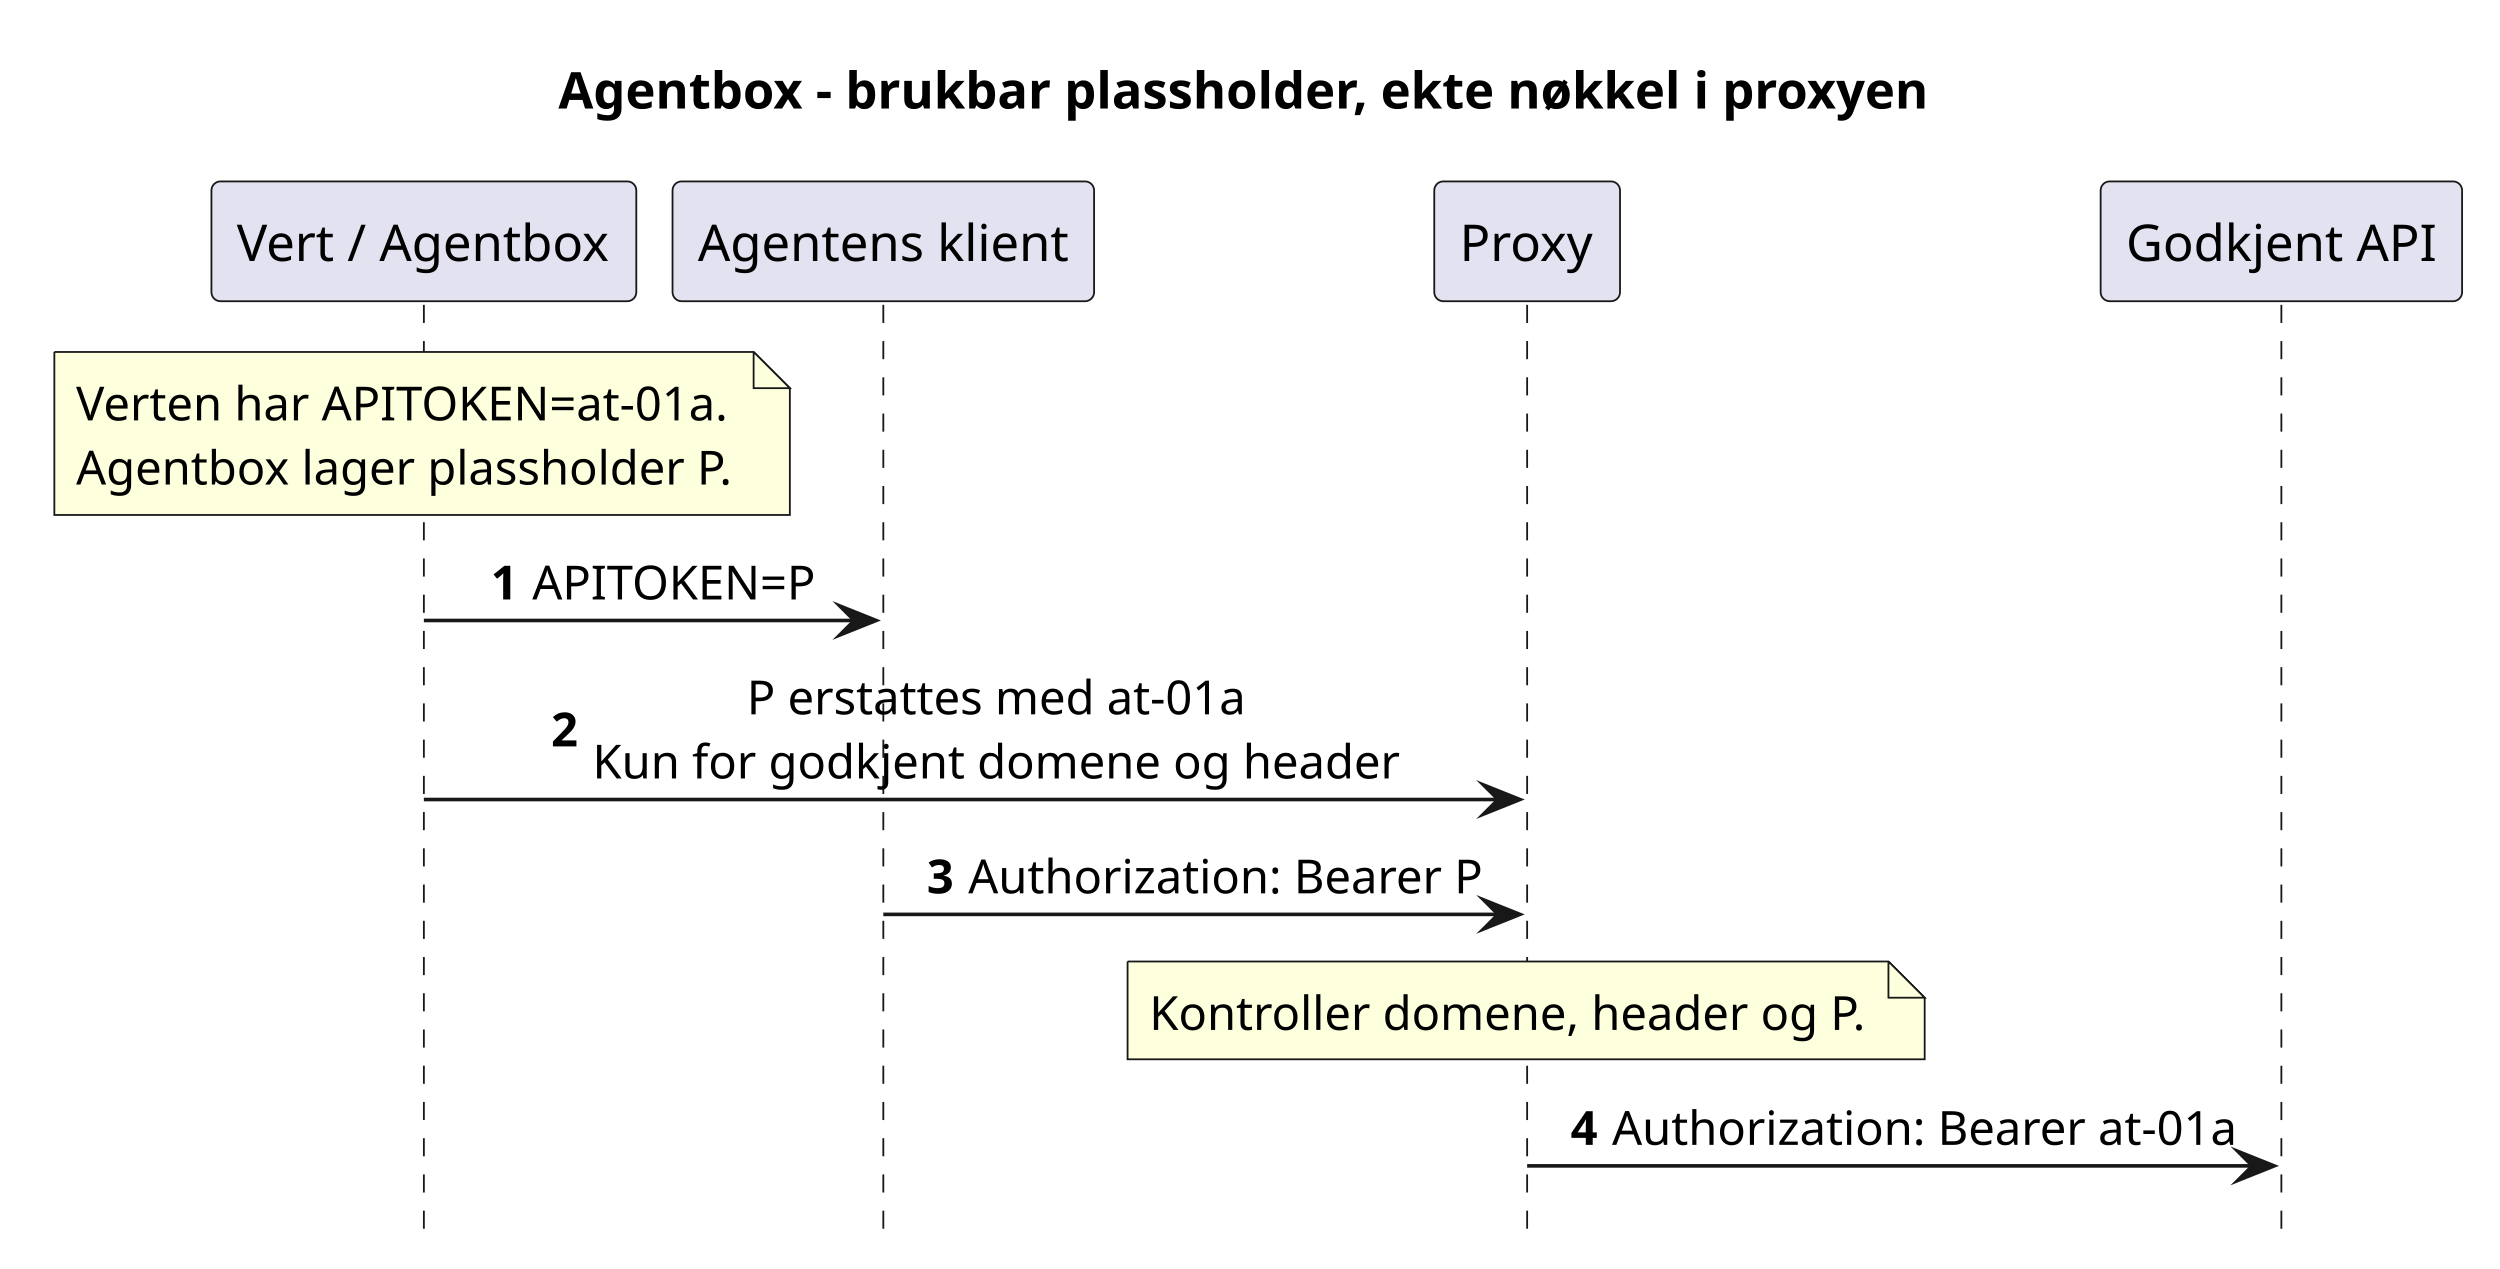
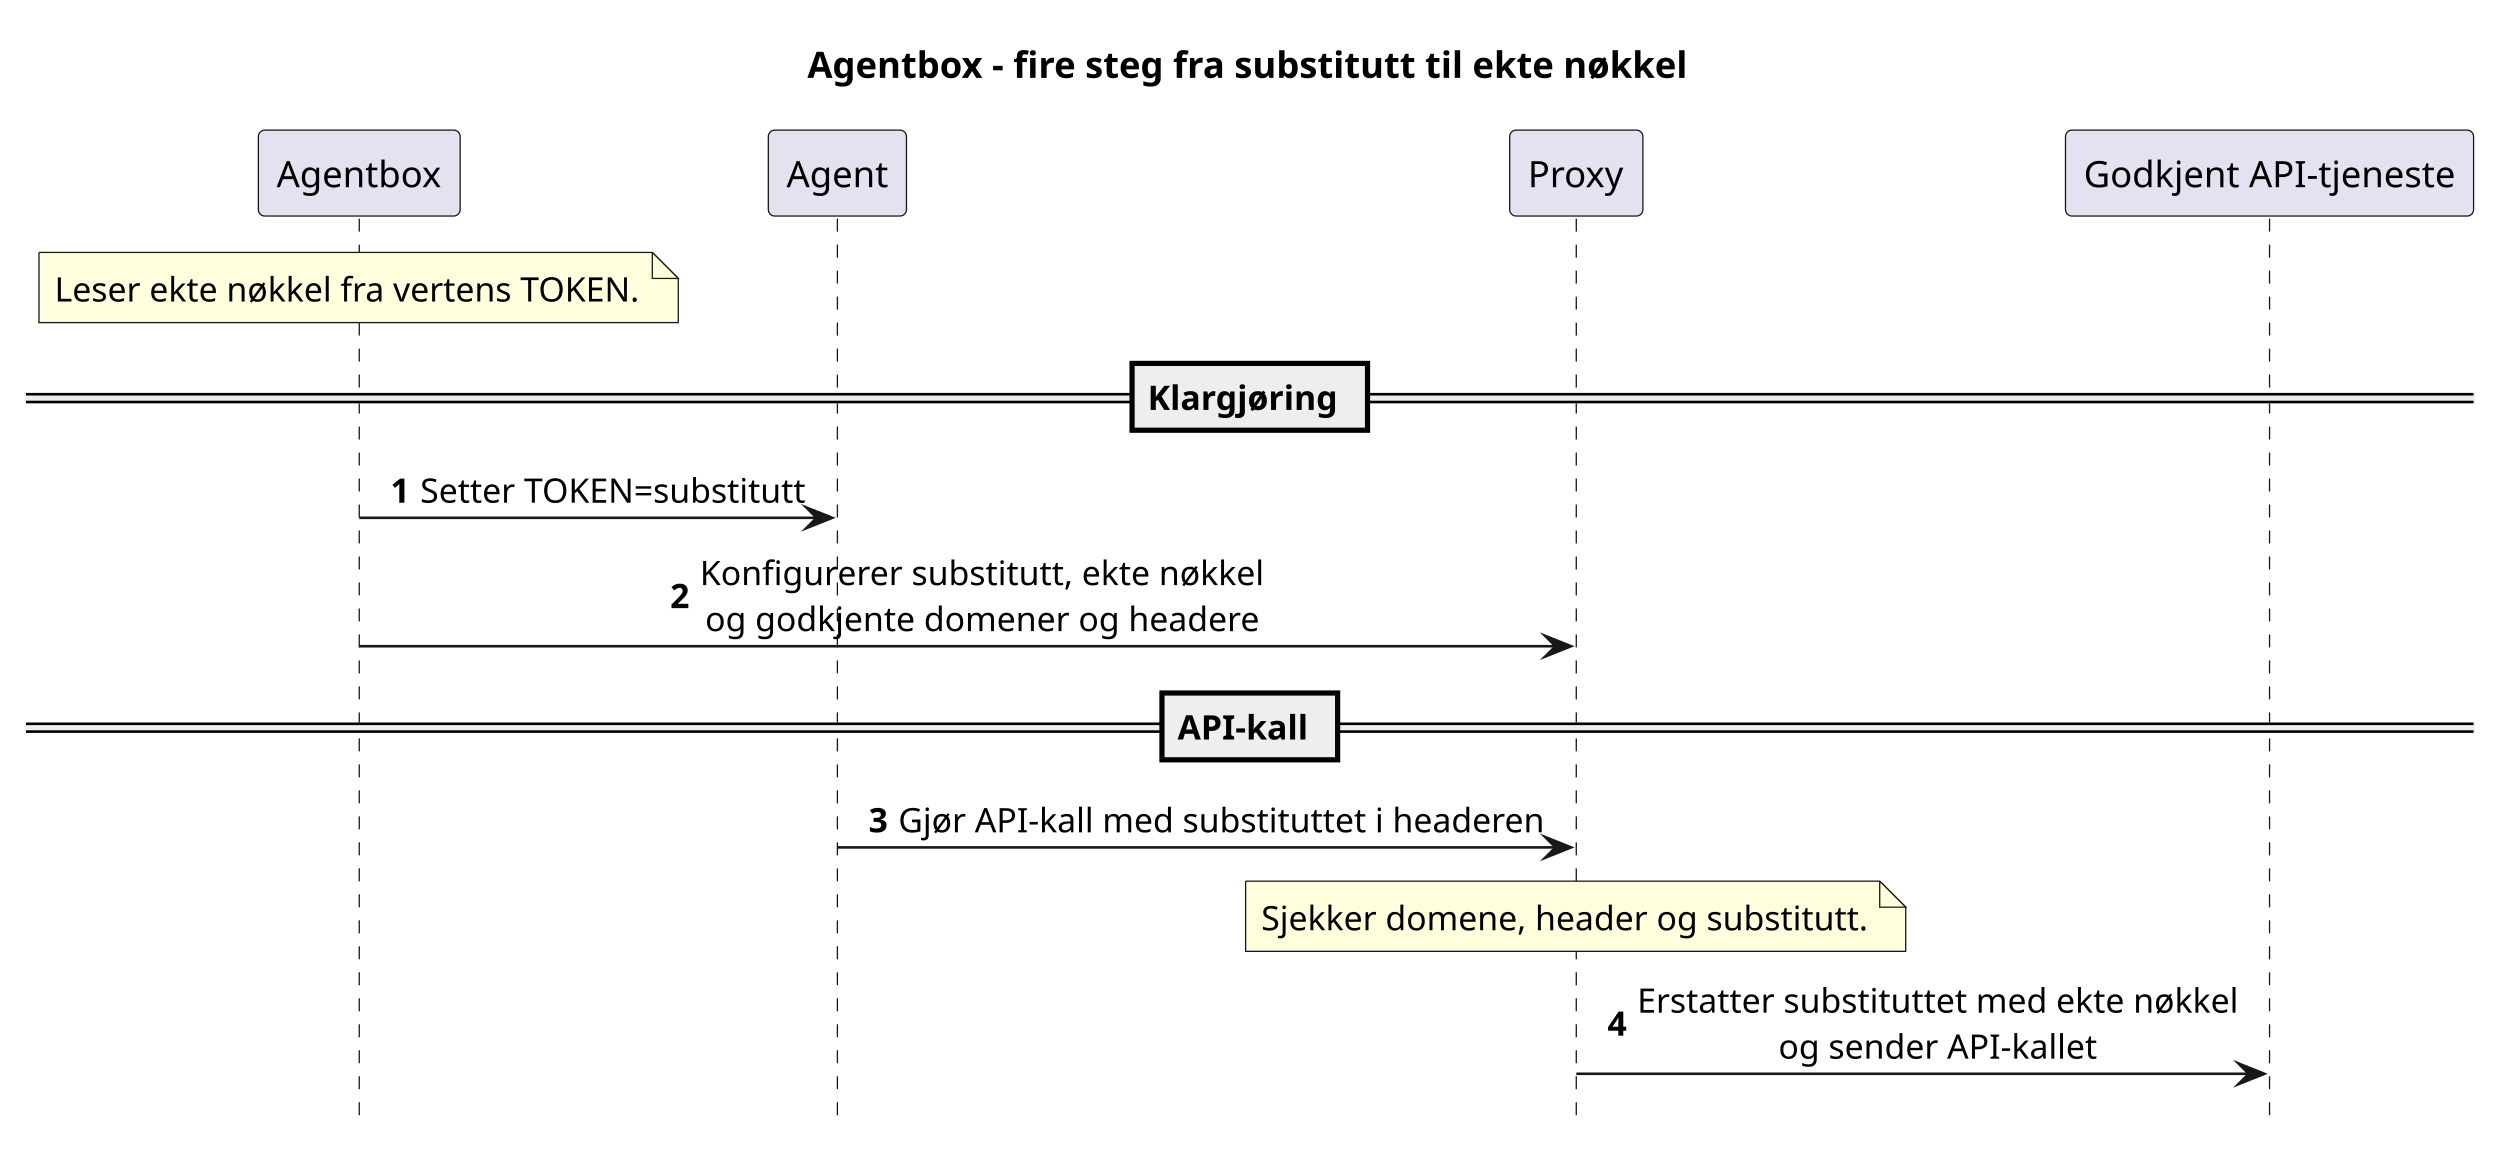
- <svg xmlns="http://www.w3.org/2000/svg" version="1.1" data-diagram-type="SEQUENCE" style="width:690px;height:350px;background:#FFFFFF;" width="690px" height="350px" viewBox="0 0 690 350" zoomAndPan="magnify" preserveAspectRatio="none" contentStyleType="text/css">
+ <svg xmlns="http://www.w3.org/2000/svg" version="1.1" data-diagram-type="SEQUENCE" style="width:962px;height:442px;background:#FFFFFF;" width="962px" height="442px" viewBox="0 0 962 442" zoomAndPan="magnify" preserveAspectRatio="none" contentStyleType="text/css">
  <defs />
  <g font-family="sans-serif" lengthAdjust="spacing">
    <g class="title" data-source-line="1">
-       <text x="154.109" y="29.966" fill="#000" font-size="14" textLength="380.323" font-weight="700">Agentbox - brukbar plassholder, ekte nøkkel i proxyen</text>
+       <text x="310.685" y="29.966" fill="#000" font-size="14" textLength="339.471" font-weight="700">Agentbox - fire steg fra substitutt til ekte nøkkel</text>
    </g>
    <g class="participant-lifeline" data-qualified-name="host" data-entity-uid="part1" id="part1-lifeline" data-source-line="5">
      <g>
-         <rect x="113.488" y="84.136" width="8" height="255.648" fill="#000" fill-opacity="0" />
-         <line x1="116.988" y1="84.136" x2="116.988" y2="339.784" style="stroke:#181818;stroke-width:0.5;stroke-dasharray:5,5;" />
+         <rect x="134.743" y="84.136" width="8" height="347.06" fill="#000" fill-opacity="0" />
+         <line x1="138.243" y1="84.136" x2="138.243" y2="431.196" style="stroke:#181818;stroke-width:0.5;stroke-dasharray:5,5;" />
      </g>
    </g>
    <g class="participant-lifeline" data-qualified-name="agent" data-entity-uid="part2" id="part2-lifeline" data-source-line="6">
      <g>
-         <rect x="240.296" y="84.136" width="8" height="255.648" fill="#000" fill-opacity="0" />
-         <line x1="243.796" y1="84.136" x2="243.796" y2="339.784" style="stroke:#181818;stroke-width:0.5;stroke-dasharray:5,5;" />
+         <rect x="318.73" y="84.136" width="8" height="347.06" fill="#000" fill-opacity="0" />
+         <line x1="322.23" y1="84.136" x2="322.23" y2="431.196" style="stroke:#181818;stroke-width:0.5;stroke-dasharray:5,5;" />
      </g>
    </g>
    <g class="participant-lifeline" data-qualified-name="proxy" data-entity-uid="part3" id="part3-lifeline" data-source-line="7">
      <g>
-         <rect x="417.991" y="84.136" width="8" height="255.648" fill="#000" fill-opacity="0" />
-         <line x1="421.491" y1="84.136" x2="421.491" y2="339.784" style="stroke:#181818;stroke-width:0.5;stroke-dasharray:5,5;" />
+         <rect x="603.051" y="84.136" width="8" height="347.06" fill="#000" fill-opacity="0" />
+         <line x1="606.551" y1="84.136" x2="606.551" y2="431.196" style="stroke:#181818;stroke-width:0.5;stroke-dasharray:5,5;" />
      </g>
    </g>
    <g class="participant-lifeline" data-qualified-name="api" data-entity-uid="part4" id="part4-lifeline" data-source-line="8">
      <g>
-         <rect x="626.158" y="84.136" width="8" height="255.648" fill="#000" fill-opacity="0" />
-         <line x1="629.658" y1="84.136" x2="629.658" y2="339.784" style="stroke:#181818;stroke-width:0.5;stroke-dasharray:5,5;" />
+         <rect x="869.822" y="84.136" width="8" height="347.06" fill="#000" fill-opacity="0" />
+         <line x1="873.322" y1="84.136" x2="873.322" y2="431.196" style="stroke:#181818;stroke-width:0.5;stroke-dasharray:5,5;" />
      </g>
    </g>
    <g class="participant participant-head" data-qualified-name="host" data-entity-uid="part1" id="part1-head" data-source-line="5">
-       <rect x="58.356" y="50.068" width="117.264" height="33.068" fill="#E2E2F0" style="stroke:#181818;stroke-width:0.5;" rx="2.5" ry="2.5" />
-       <text x="65.356" y="72.034" fill="#000" font-size="14" textLength="103.264">Vert / Agentbox</text>
+       <rect x="99.421" y="50.068" width="77.644" height="33.068" fill="#E2E2F0" style="stroke:#181818;stroke-width:0.5;" rx="2.5" ry="2.5" />
+       <text x="106.421" y="72.034" fill="#000" font-size="14" textLength="63.644">Agentbox</text>
    </g>
    <g class="participant participant-head" data-qualified-name="agent" data-entity-uid="part2" id="part2-head" data-source-line="6">
-       <rect x="185.619" y="50.068" width="116.354" height="33.068" fill="#E2E2F0" style="stroke:#181818;stroke-width:0.5;" rx="2.5" ry="2.5" />
-       <text x="192.619" y="72.034" fill="#000" font-size="14" textLength="102.354">Agentens klient</text>
+       <rect x="295.651" y="50.068" width="53.158" height="33.068" fill="#E2E2F0" style="stroke:#181818;stroke-width:0.5;" rx="2.5" ry="2.5" />
+       <text x="302.651" y="72.034" fill="#000" font-size="14" textLength="39.158">Agent</text>
    </g>
    <g class="participant participant-head" data-qualified-name="proxy" data-entity-uid="part3" id="part3-head" data-source-line="7">
-       <rect x="395.857" y="50.068" width="51.268" height="33.068" fill="#E2E2F0" style="stroke:#181818;stroke-width:0.5;" rx="2.5" ry="2.5" />
-       <text x="402.857" y="72.034" fill="#000" font-size="14" textLength="37.268">Proxy</text>
+       <rect x="580.917" y="50.068" width="51.268" height="33.068" fill="#E2E2F0" style="stroke:#181818;stroke-width:0.5;" rx="2.5" ry="2.5" />
+       <text x="587.917" y="72.034" fill="#000" font-size="14" textLength="37.268">Proxy</text>
    </g>
    <g class="participant participant-head" data-qualified-name="api" data-entity-uid="part4" id="part4-head" data-source-line="8">
-       <rect x="579.777" y="50.068" width="99.764" height="33.068" fill="#E2E2F0" style="stroke:#181818;stroke-width:0.5;" rx="2.5" ry="2.5" />
-       <text x="586.777" y="72.034" fill="#000" font-size="14" textLength="85.764">Godkjent API</text>
+       <rect x="794.804" y="50.068" width="157.037" height="33.068" fill="#E2E2F0" style="stroke:#181818;stroke-width:0.5;" rx="2.5" ry="2.5" />
+       <text x="801.804" y="72.034" fill="#000" font-size="14" textLength="143.037">Godkjent API-tjeneste</text>
    </g>
-     <path d="M15,97.136 L15,142.136 L218,142.136 L218,107.136 L208,97.136 L15,97.136" style="stroke:#181818;stroke-width:0.5;" fill="#FEFFDD" />
-     <path d="M208,97.136 L208,107.136 L218,107.136 L208,97.136" style="stroke:#181818;stroke-width:0.5;" fill="#FEFFDD" />
-     <text x="21" y="116.033" fill="#000" font-size="13" textLength="180.388">Verten har APITOKEN=at-01a.</text>
-     <text x="21" y="133.739" fill="#000" font-size="13" textLength="182.975">Agentbox lager plassholder P.</text>
-     <g class="message" data-entity-1="part1" data-entity-2="part2" id="msg1" data-source-line="13">
-       <polygon points="231.796,167.254,241.796,171.254,231.796,175.254,235.796,171.254" fill="#181818" style="stroke:#181818;stroke-width:1;stroke-linejoin:miter;stroke-miterlimit:10;" />
-       <line x1="116.988" y1="171.254" x2="237.796" y2="171.254" style="stroke:#181818;stroke-width:1;" />
-       <text x="135.466" y="165.445" fill="#000" font-size="13" font-weight="700">1</text>
-       <text x="146.902" y="165.445" fill="#000" font-size="13" textLength="78.416">APITOKEN=P</text>
+     <path d="M15,97.136 L15,124.136 L261,124.136 L261,107.136 L251,97.136 L15,97.136" style="stroke:#181818;stroke-width:0.5;" fill="#FEFFDD" />
+     <path d="M251,97.136 L251,107.136 L261,107.136 L251,97.136" style="stroke:#181818;stroke-width:0.5;" fill="#FEFFDD" />
+     <text x="21" y="116.033" fill="#000" font-size="13" textLength="225.485">Leser ekte nøkkel fra vertens TOKEN.</text>
+     <rect x="10" y="151.695" width="941.841" height="3" fill="#EEE" style="stroke:#EEE;stroke-width:1;" />
+     <line x1="10" y1="151.695" x2="951.841" y2="151.695" style="stroke:#000;stroke-width:1;" />
+     <line x1="10" y1="154.695" x2="951.841" y2="154.695" style="stroke:#000;stroke-width:1;" />
+     <rect x="435.616" y="139.842" width="90.609" height="25.706" fill="#EEE" style="stroke:#000;stroke-width:2;" />
+     <text x="441.616" y="157.739" fill="#000" font-size="13" textLength="73.229" font-weight="700">Klargjøring</text>
+     <g class="message" data-entity-1="part1" data-entity-2="part2" id="msg1" data-source-line="11">
+       <polygon points="310.23,195.254,320.23,199.254,310.23,203.254,314.23,199.254" fill="#181818" style="stroke:#181818;stroke-width:1;stroke-linejoin:miter;stroke-miterlimit:10;" />
+       <line x1="138.243" y1="199.254" x2="316.23" y2="199.254" style="stroke:#181818;stroke-width:1;" />
+       <text x="150.243" y="193.445" fill="#000" font-size="13" font-weight="700">1</text>
+       <text x="161.679" y="193.445" fill="#000" font-size="13" textLength="148.551">Setter TOKEN=substitutt</text>
    </g>
-     <g class="message" data-entity-1="part1" data-entity-2="part3" id="msg2" data-source-line="14">
-       <polygon points="409.491,216.666,419.491,220.666,409.491,224.666,413.491,220.666" fill="#181818" style="stroke:#181818;stroke-width:1;stroke-linejoin:miter;stroke-miterlimit:10;" />
-       <line x1="116.988" y1="220.666" x2="415.491" y2="220.666" style="stroke:#181818;stroke-width:1;" />
-       <text x="152.092" y="206.004" fill="#000" font-size="13" font-weight="700">2</text>
-       <text x="206.116" y="197.151" fill="#000" font-size="13" textLength="137.683">P erstattes med at-01a</text>
-       <text x="163.528" y="214.857" fill="#000" font-size="13" textLength="222.859">Kun for godkjent domene og header</text>
+     <g class="message" data-entity-1="part1" data-entity-2="part3" id="msg2" data-source-line="12">
+       <polygon points="594.551,244.666,604.551,248.666,594.551,252.666,598.551,248.666" fill="#181818" style="stroke:#181818;stroke-width:1;stroke-linejoin:miter;stroke-miterlimit:10;" />
+       <line x1="138.243" y1="248.666" x2="600.551" y2="248.666" style="stroke:#181818;stroke-width:1;" />
+       <text x="257.875" y="234.004" fill="#000" font-size="13" font-weight="700">2</text>
+       <text x="269.311" y="225.151" fill="#000" font-size="13" textLength="217.607">Konfigurerer substitutt, ekte nøkkel</text>
+       <text x="271.339" y="242.857" fill="#000" font-size="13" textLength="213.551">og godkjente domener og headere</text>
    </g>
-     <g class="message" data-entity-1="part2" data-entity-2="part3" id="msg3" data-source-line="15">
-       <polygon points="409.491,248.372,419.491,252.372,409.491,256.372,413.491,252.372" fill="#181818" style="stroke:#181818;stroke-width:1;stroke-linejoin:miter;stroke-miterlimit:10;" />
-       <line x1="243.796" y1="252.372" x2="415.491" y2="252.372" style="stroke:#181818;stroke-width:1;" />
-       <text x="255.796" y="246.563" fill="#000" font-size="13" font-weight="700">3</text>
-       <text x="267.232" y="246.563" fill="#000" font-size="13" textLength="142.259">Authorization: Bearer P</text>
+     <rect x="10" y="278.519" width="941.841" height="3" fill="#EEE" style="stroke:#EEE;stroke-width:1;" />
+     <line x1="10" y1="278.519" x2="951.841" y2="278.519" style="stroke:#000;stroke-width:1;" />
+     <line x1="10" y1="281.519" x2="951.841" y2="281.519" style="stroke:#000;stroke-width:1;" />
+     <rect x="447.121" y="266.666" width="67.599" height="25.706" fill="#EEE" style="stroke:#000;stroke-width:2;" />
+     <text x="453.121" y="284.563" fill="#000" font-size="13" textLength="50.219" font-weight="700">API-kall</text>
+     <g class="message" data-entity-1="part2" data-entity-2="part3" id="msg3" data-source-line="14">
+       <polygon points="594.551,322.078,604.551,326.078,594.551,330.078,598.551,326.078" fill="#181818" style="stroke:#181818;stroke-width:1;stroke-linejoin:miter;stroke-miterlimit:10;" />
+       <line x1="322.23" y1="326.078" x2="600.551" y2="326.078" style="stroke:#181818;stroke-width:1;" />
+       <text x="334.23" y="320.269" fill="#000" font-size="13" font-weight="700">3</text>
+       <text x="345.666" y="320.269" fill="#000" font-size="13" textLength="248.885">Gjør API-kall med substituttet i headeren</text>
    </g>
-     <path d="M311.21,265.372 L311.21,292.372 L531.21,292.372 L531.21,275.372 L521.21,265.372 L311.21,265.372" style="stroke:#181818;stroke-width:0.5;" fill="#FEFFDD" />
-     <path d="M521.21,265.372 L521.21,275.372 L531.21,275.372 L521.21,265.372" style="stroke:#181818;stroke-width:0.5;" fill="#FEFFDD" />
-     <text x="317.21" y="284.269" fill="#000" font-size="13" textLength="199.563">Kontroller domene, header og P.</text>
-     <g class="message" data-entity-1="part3" data-entity-2="part4" id="msg4" data-source-line="17">
-       <polygon points="617.658,317.784,627.658,321.784,617.658,325.784,621.658,321.784" fill="#181818" style="stroke:#181818;stroke-width:1;stroke-linejoin:miter;stroke-miterlimit:10;" />
-       <line x1="421.491" y1="321.784" x2="623.658" y2="321.784" style="stroke:#181818;stroke-width:1;" />
-       <text x="433.491" y="315.975" fill="#000" font-size="13" font-weight="700">4</text>
-       <text x="444.927" y="315.975" fill="#000" font-size="13" textLength="172.731">Authorization: Bearer at-01a</text>
+     <path d="M479.317,339.078 L479.317,366.078 L733.317,366.078 L733.317,349.078 L723.317,339.078 L479.317,339.078" style="stroke:#181818;stroke-width:0.5;" fill="#FEFFDD" />
+     <path d="M723.317,339.078 L723.317,349.078 L733.317,349.078 L723.317,339.078" style="stroke:#181818;stroke-width:0.5;" fill="#FEFFDD" />
+     <text x="485.317" y="357.975" fill="#000" font-size="13" textLength="233.467">Sjekker domene, header og substitutt.</text>
+     <g class="message" data-entity-1="part3" data-entity-2="part4" id="msg4" data-source-line="16">
+       <polygon points="861.322,409.196,871.322,413.196,861.322,417.196,865.322,413.196" fill="#181818" style="stroke:#181818;stroke-width:1;stroke-linejoin:miter;stroke-miterlimit:10;" />
+       <line x1="606.551" y1="413.196" x2="867.322" y2="413.196" style="stroke:#181818;stroke-width:1;" />
+       <text x="618.551" y="398.534" fill="#000" font-size="13" font-weight="700">4</text>
+       <text x="629.987" y="389.681" fill="#000" font-size="13" textLength="231.335">Erstatter substituttet med ekte nøkkel</text>
+       <text x="684.334" y="407.387" fill="#000" font-size="13" textLength="122.642">og sender API-kallet</text>
    </g>
  </g>
</svg>
